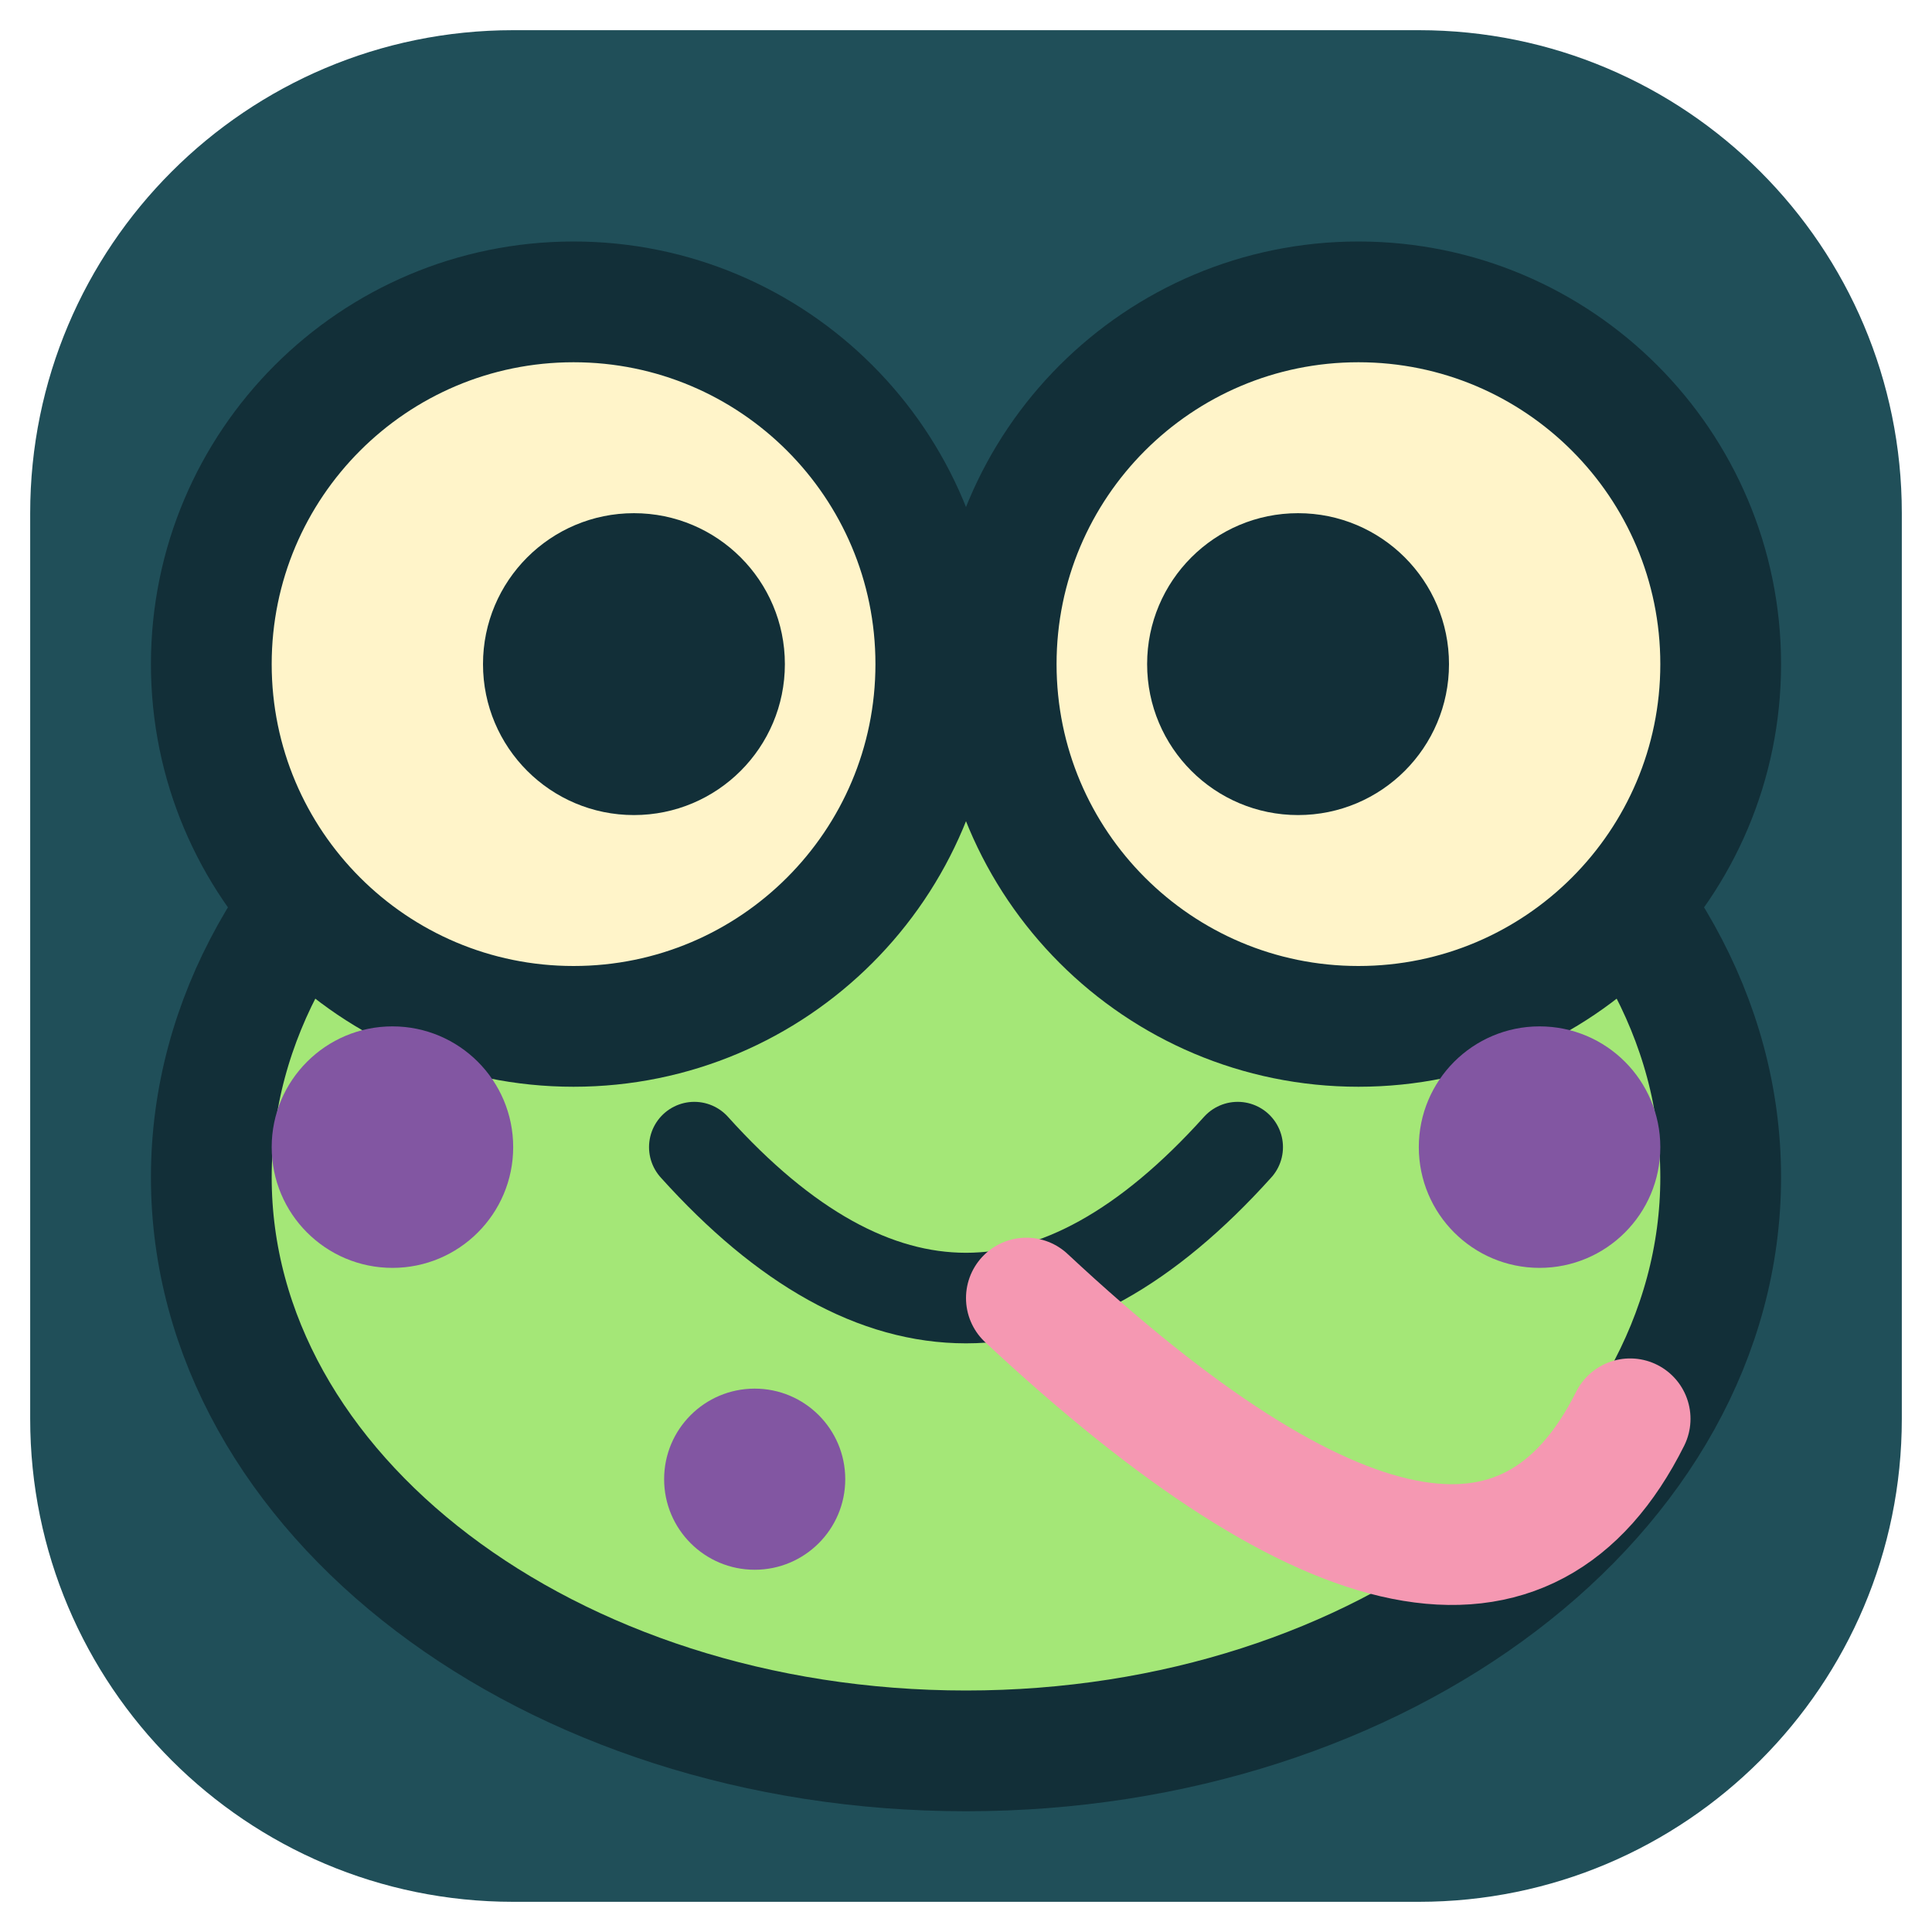
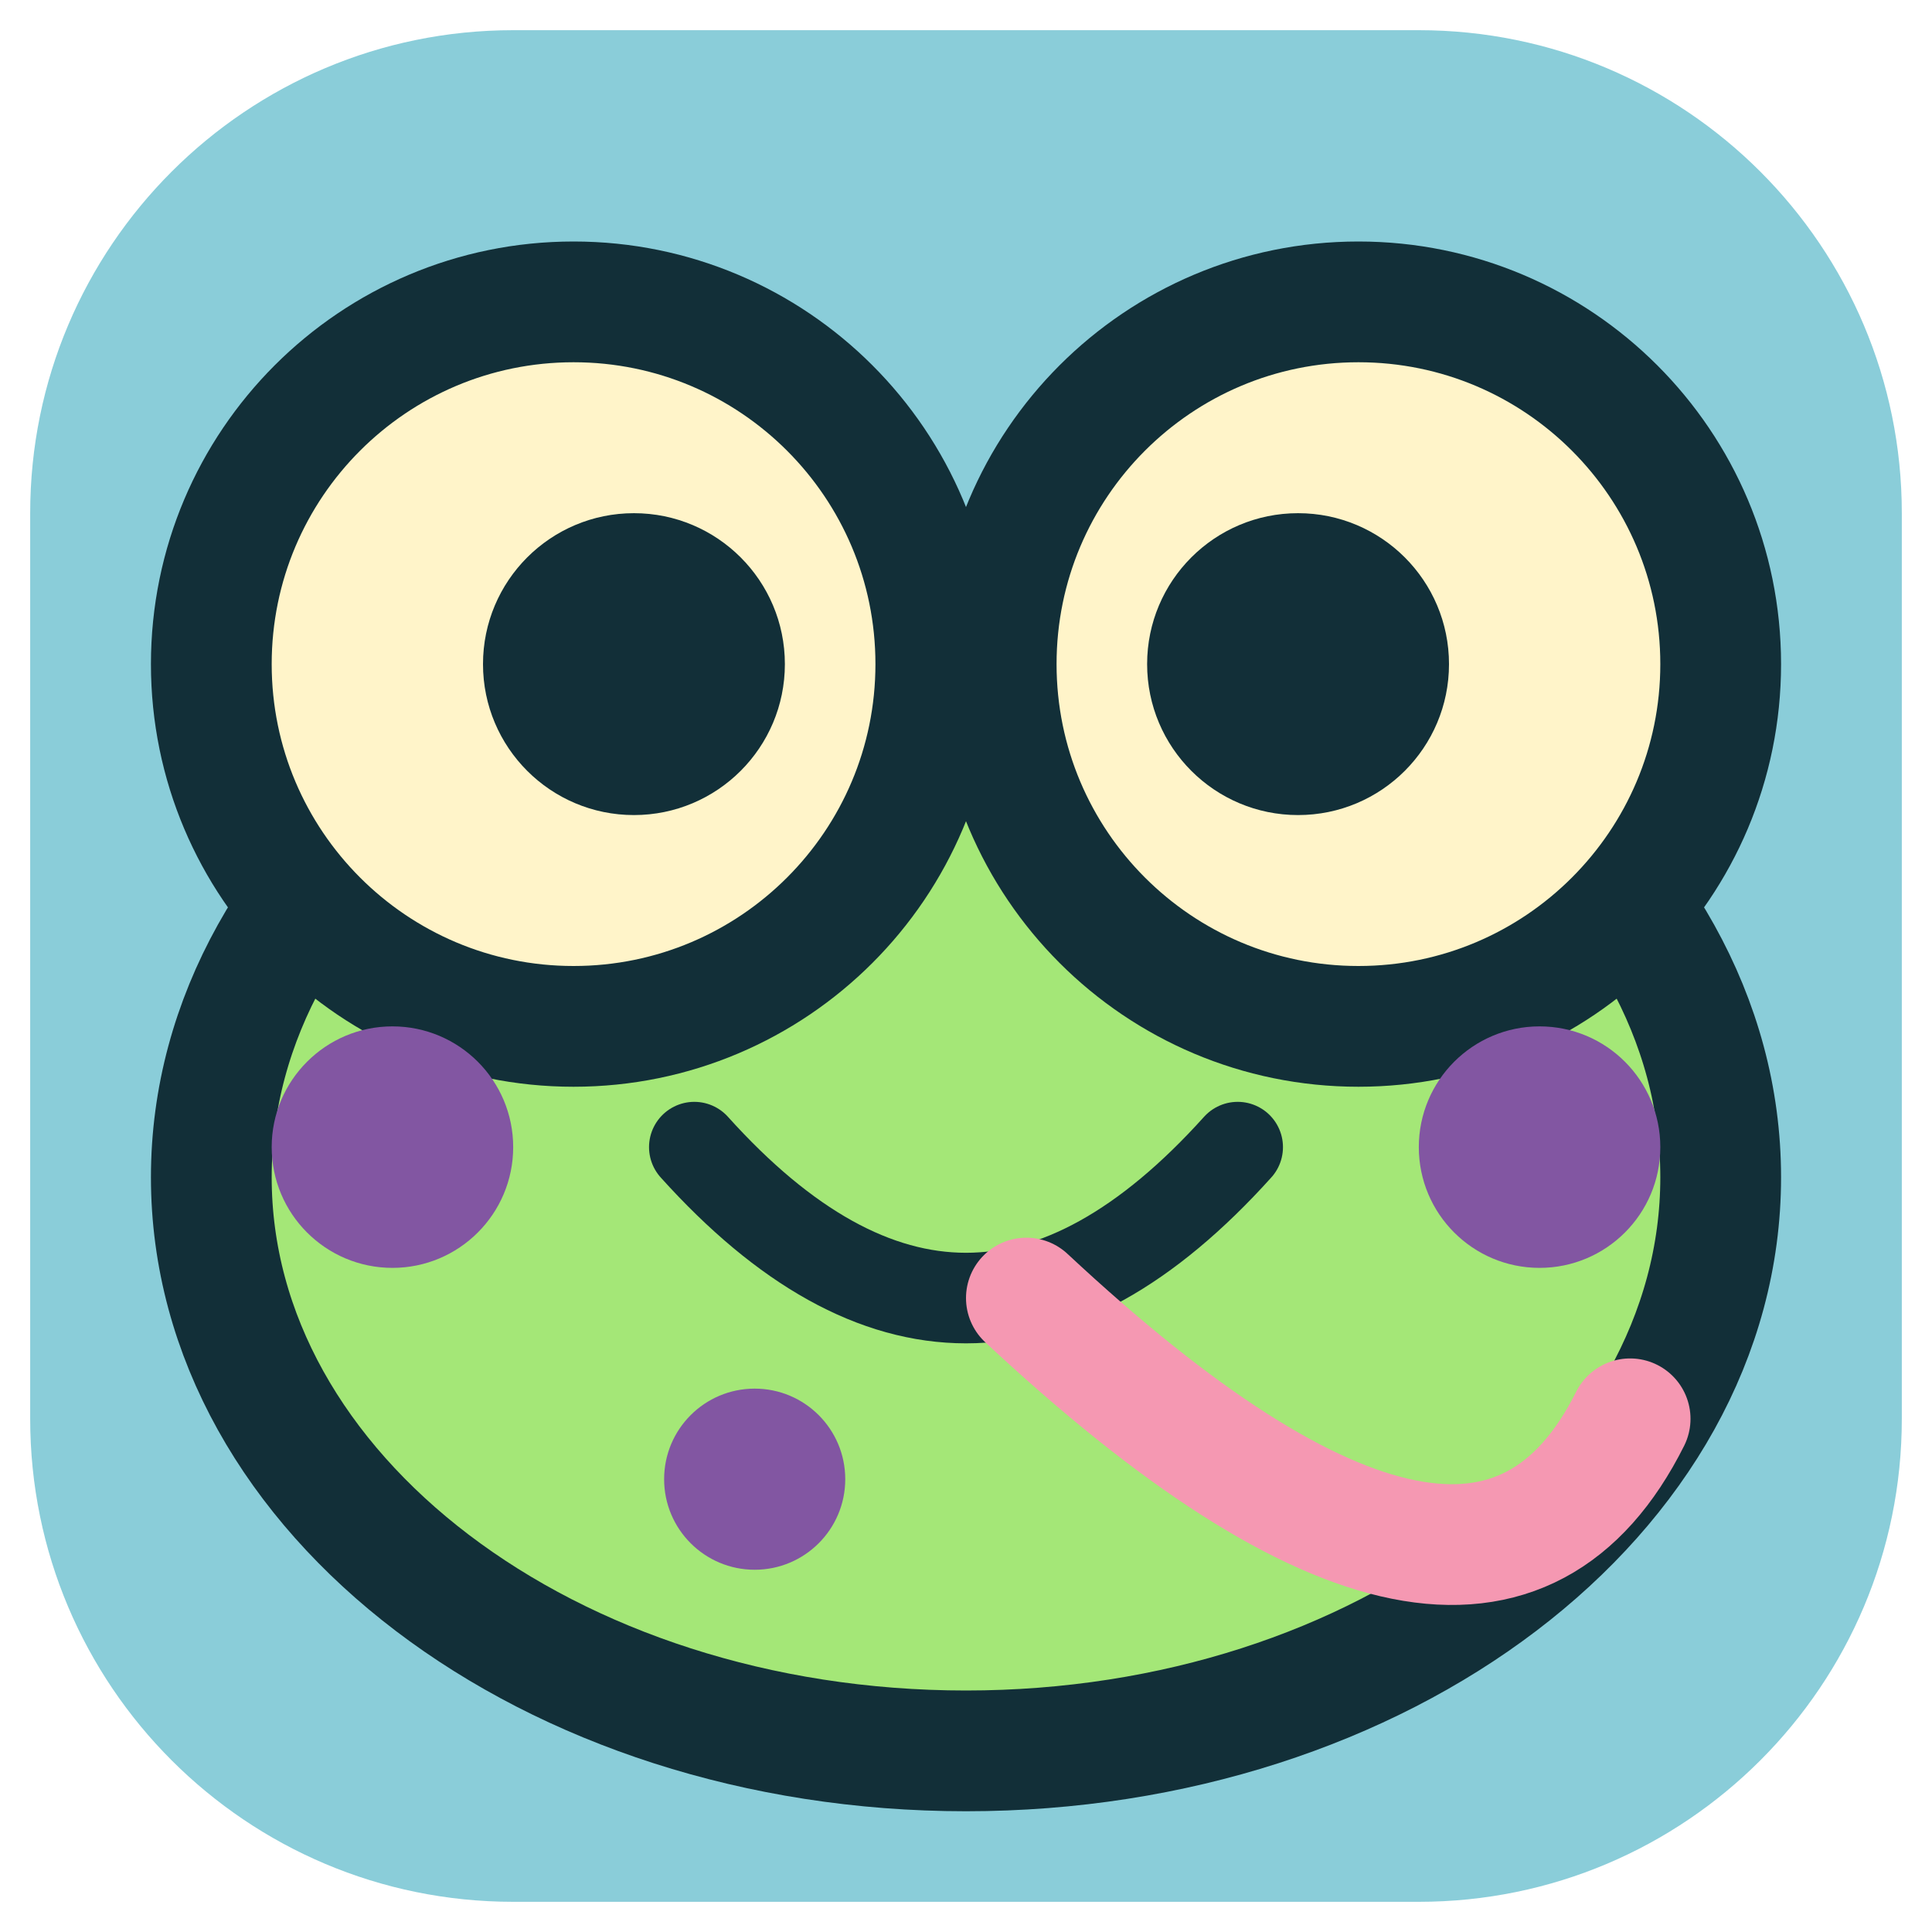
<svg xmlns="http://www.w3.org/2000/svg" viewBox="0 0 64 64">
-   <rect x="1" y="1" width="62" height="62" rx="16" fill="#204f59" />
+   <rect x="1" y="1" width="62" height="62" rx="16" fill="#8acdd9" />
  <ellipse cx="32" cy="39" rx="25" ry="19" fill="#a4e777" stroke="#122f38" stroke-width="4" />
  <g fill="#fff4c9" stroke="#122f38" stroke-width="4">
    <circle cx="19" cy="22" r="12" />
    <circle cx="45" cy="22" r="12" />
  </g>
  <g fill="#122f38">
    <circle cx="21" cy="22" r="5" />
    <circle cx="43" cy="22" r="5" />
  </g>
  <g fill="#8256a2">
    <circle cx="13" cy="38" r="4" />
    <circle cx="51" cy="38" r="4" />
    <circle cx="25" cy="49" r="3" />
  </g>
  <path d="M23 38q9 10 18 0" fill="none" stroke="#122f38" stroke-width="3" stroke-linecap="round" />
  <path d="M34 43q15 14 20 4" fill="none" stroke="#f598b2" stroke-width="4" stroke-linecap="round" />
</svg>
